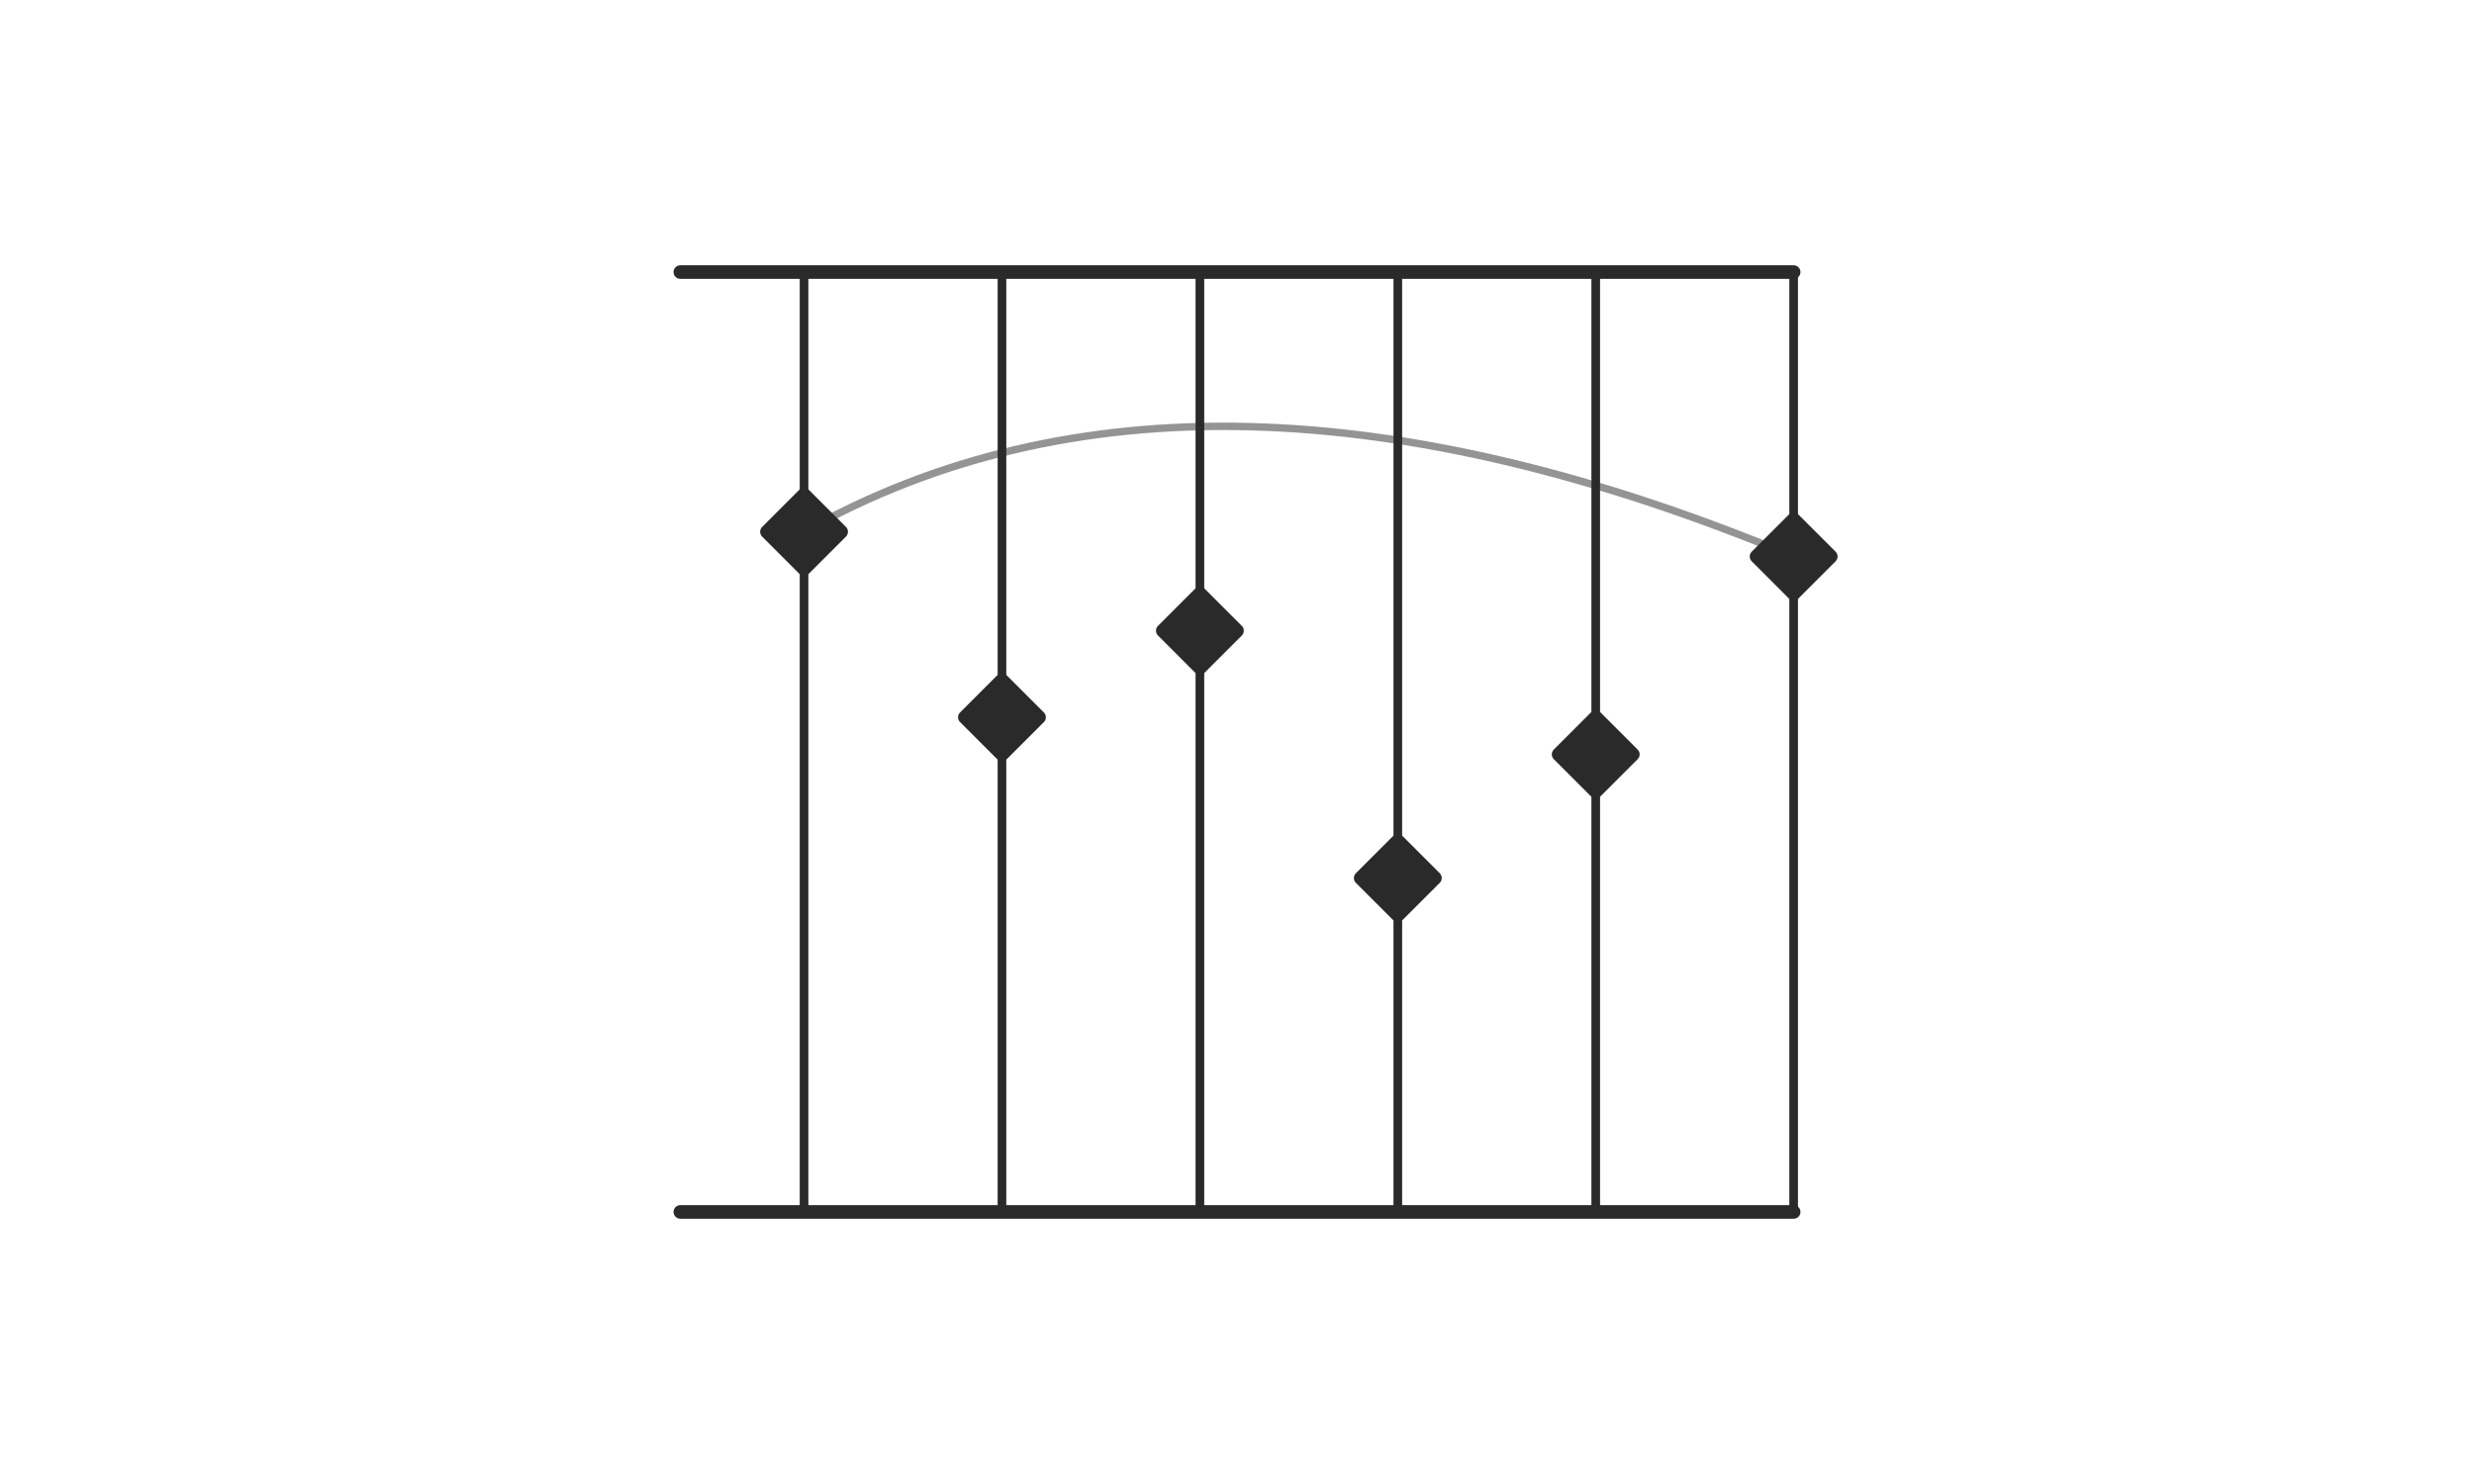
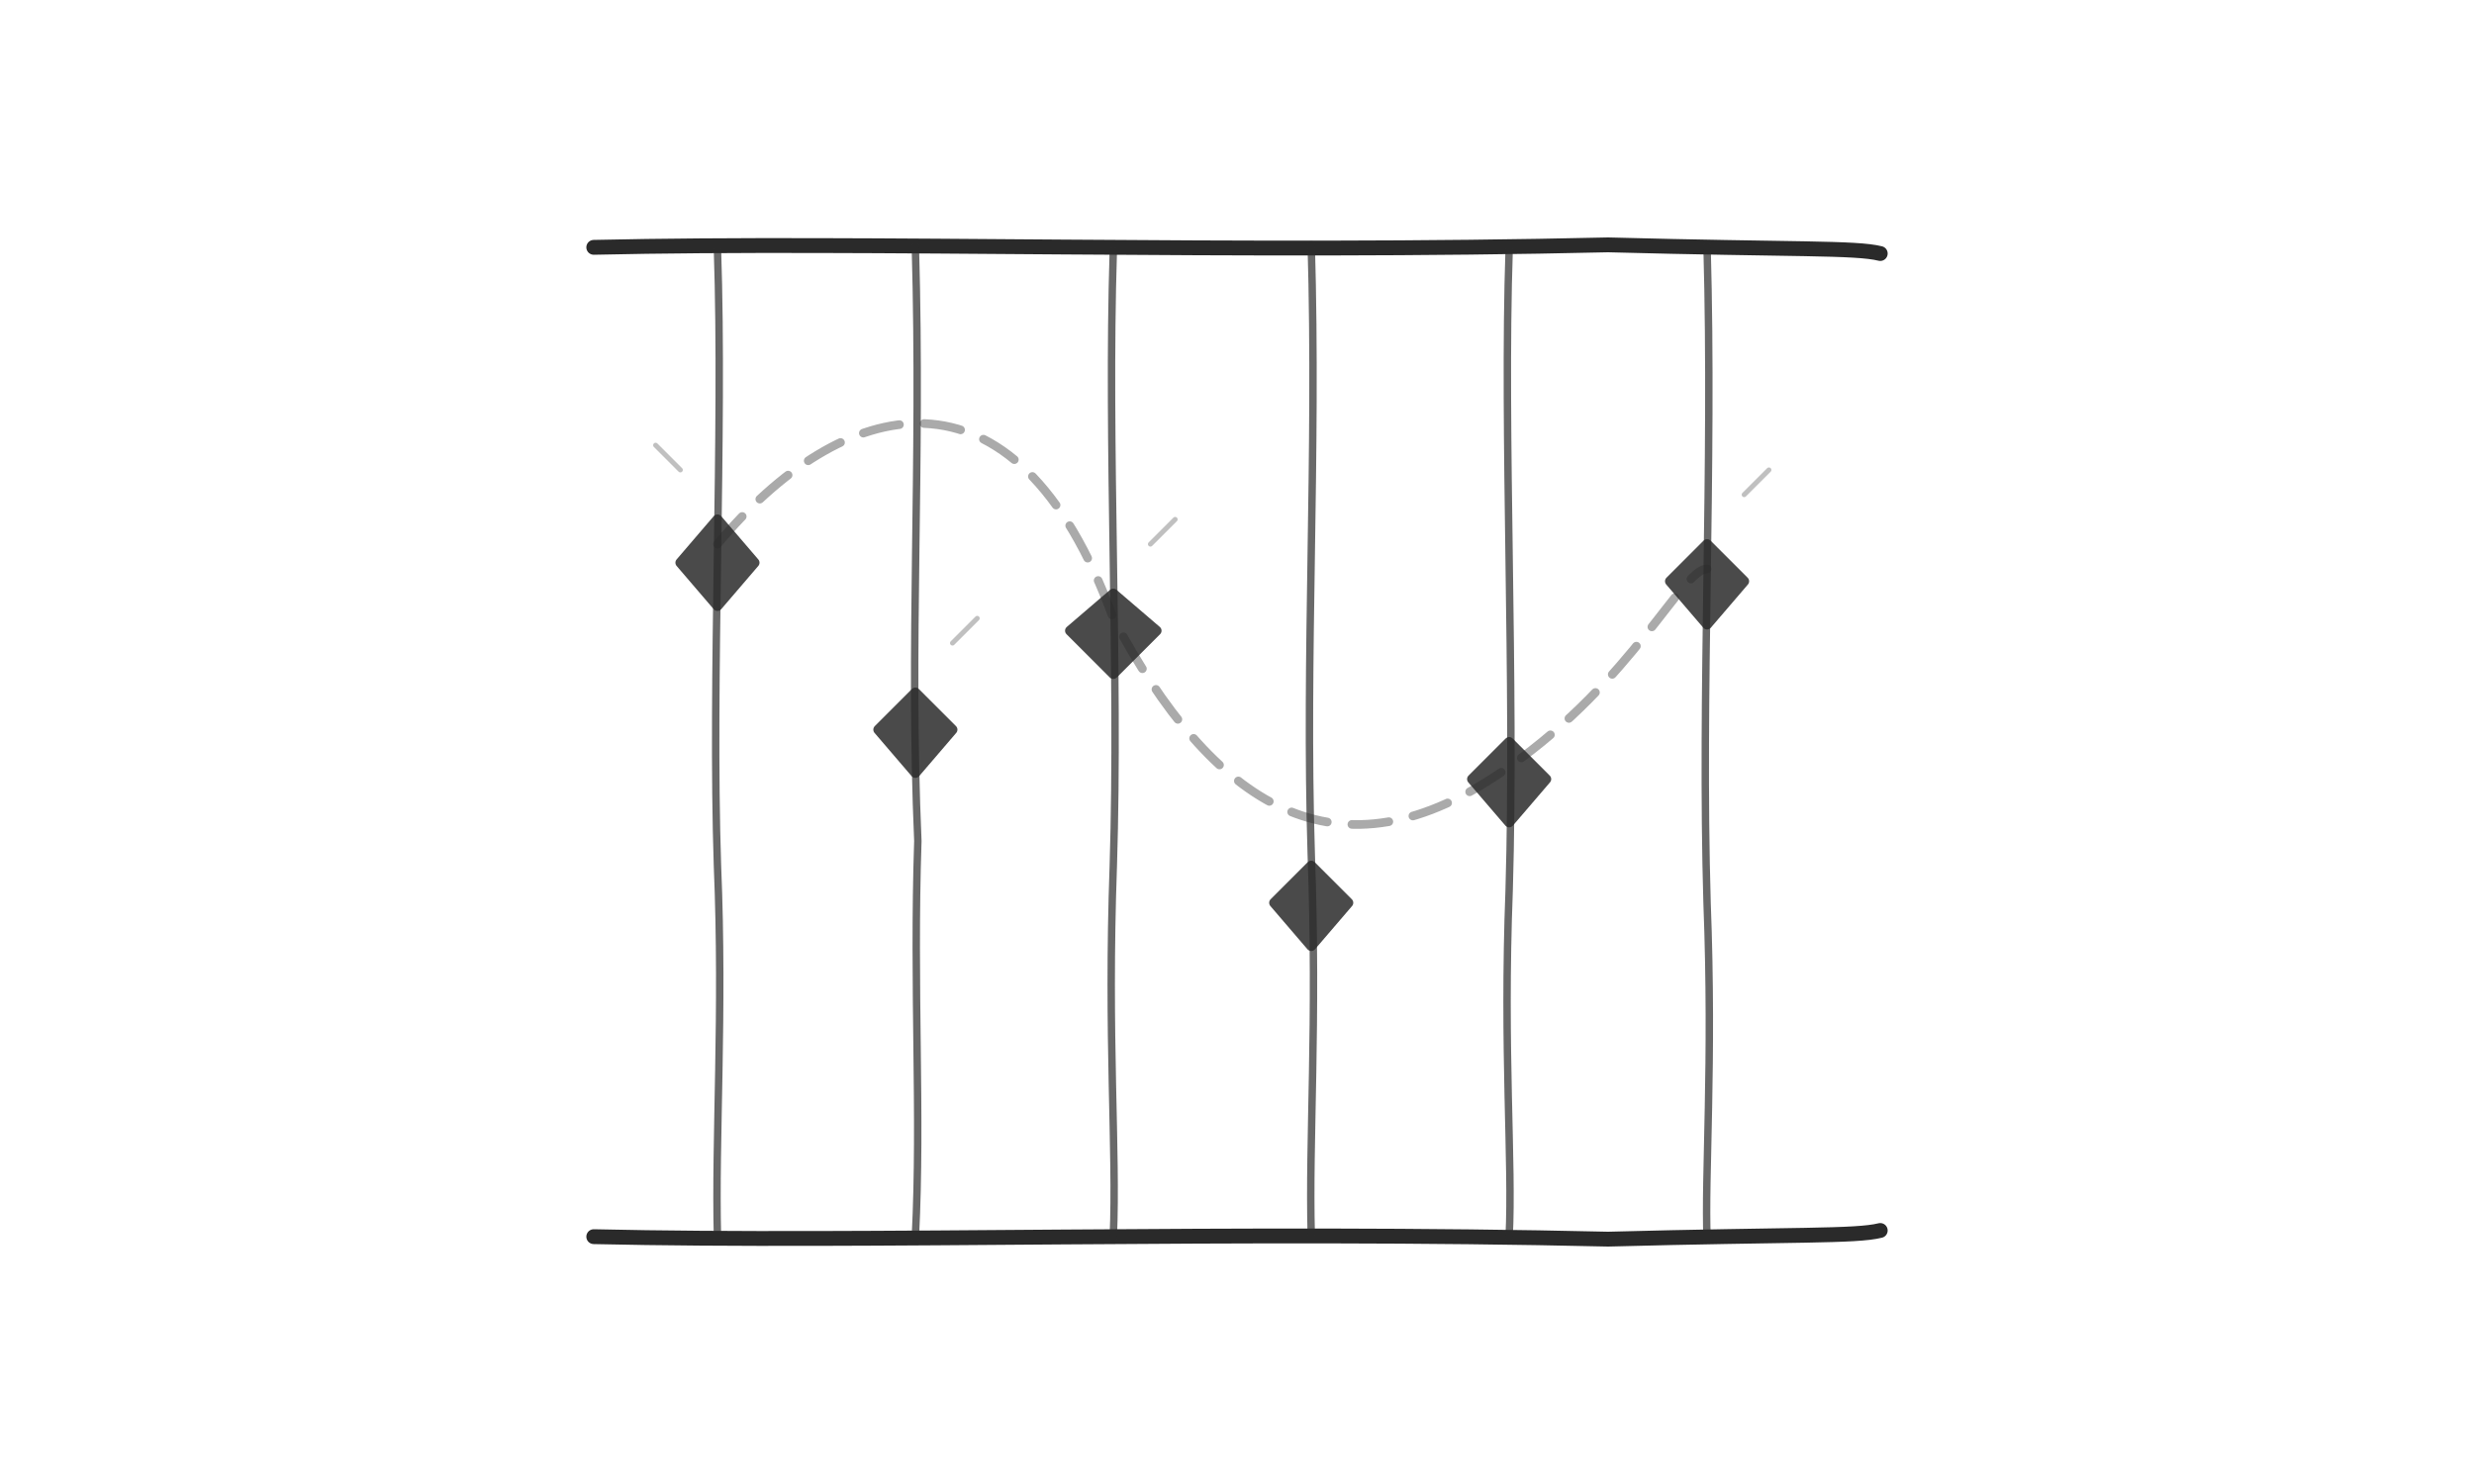
- <svg xmlns="http://www.w3.org/2000/svg" viewBox="0 0 200 120" fill="none" stroke="#2a2a2a" stroke-width="1.1" stroke-linecap="round" stroke-linejoin="round">
-   <line x1="55" y1="22" x2="145" y2="22" />
-   <line x1="55" y1="98" x2="145" y2="98" />
-   <line x1="65" y1="22" x2="65" y2="98" stroke-width="0.7" />
-   <line x1="81" y1="22" x2="81" y2="98" stroke-width="0.7" />
-   <line x1="97" y1="22" x2="97" y2="98" stroke-width="0.7" />
-   <line x1="113" y1="22" x2="113" y2="98" stroke-width="0.7" />
-   <line x1="129" y1="22" x2="129" y2="98" stroke-width="0.7" />
-   <line x1="145" y1="22" x2="145" y2="98" stroke-width="0.7" />
-   <path d="M65 40 l3 3 l-3 3 l-3 -3 z" fill="#2a2a2a" />
-   <path d="M81 55 l3 3 l-3 3 l-3 -3 z" fill="#2a2a2a" />
-   <path d="M97 48 l3 3 l-3 3 l-3 -3 z" fill="#2a2a2a" />
-   <path d="M113 68 l3 3 l-3 3 l-3 -3 z" fill="#2a2a2a" />
-   <path d="M129 58 l3 3 l-3 3 l-3 -3 z" fill="#2a2a2a" />
-   <path d="M145 42 l3 3 l-3 3 l-3 -3 z" fill="#2a2a2a" />
-   <path d="M65 43 Q97 25 145 45" stroke-width="0.6" opacity="0.5" />
+ <svg xmlns="http://www.w3.org/2000/svg" viewBox="0 0 200 120" fill="none" stroke="#2a2a2a" stroke-linecap="round" stroke-linejoin="round">
+   <path d="M48 20 C70 19.5, 100 20.5, 130 19.8 C145 20.2, 150 20, 152 20.5" stroke-width="1.2" />
+   <path d="M48 100 C70 100.5, 100 99.5, 130 100.2 C145 99.8, 150 100, 152 99.5" stroke-width="1.2" />
+   <path d="M58 20.2 C58.5 35, 57.5 55, 58 70 C58.5 82, 57.8 92, 58 100" stroke-width="0.6" opacity="0.7" />
+   <path d="M74 20 C74.5 38, 73.5 52, 74.2 68 C73.8 80, 74.5 90, 74 100" stroke-width="0.6" opacity="0.7" />
+   <path d="M90 20.3 C89.5 36, 90.5 54, 90 70 C89.5 84, 90.3 93, 90 100" stroke-width="0.6" opacity="0.7" />
+   <path d="M106 19.8 C106.5 37, 105.5 53, 106 69 C106.5 83, 105.8 92, 106 99.8" stroke-width="0.6" opacity="0.7" />
+   <path d="M122 20.2 C121.5 35, 122.5 55, 122 72 C121.5 85, 122.3 94, 122 100" stroke-width="0.6" opacity="0.7" />
+   <path d="M138 20 C138.5 38, 137.5 56, 138 73 C138.5 86, 137.8 95, 138 100.2" stroke-width="0.6" opacity="0.7" />
+   <path d="M58 42 L61 45.5 L58 49 L55 45.5 Z" stroke-width="0.8" fill="#2a2a2a" opacity="0.85" />
+   <path d="M74 56 L77 59 L74 62.5 L71 59 Z" stroke-width="0.8" fill="#2a2a2a" opacity="0.85" />
+   <path d="M90 48 L93.5 51 L90 54.5 L86.5 51 Z" stroke-width="0.8" fill="#2a2a2a" opacity="0.85" />
+   <path d="M106 70 L109 73 L106 76.5 L103 73 Z" stroke-width="0.8" fill="#2a2a2a" opacity="0.85" />
+   <path d="M122 60 L125 63 L122 66.5 L119 63 Z" stroke-width="0.8" fill="#2a2a2a" opacity="0.85" />
+   <path d="M138 44 L141 47 L138 50.5 L135 47 Z" stroke-width="0.8" fill="#2a2a2a" opacity="0.85" />
+   <path d="M58 44 C68 32, 82 28, 90 50 C98 65, 108 72, 122 62 C132 55, 136 46, 138 46" stroke-width="0.7" opacity="0.4" stroke-dasharray="3 2" />
+   <path d="M55 38 L53 36" stroke-width="0.4" opacity="0.3" />
+   <path d="M77 52 L79 50" stroke-width="0.4" opacity="0.3" />
+   <path d="M93 44 L95 42" stroke-width="0.4" opacity="0.3" />
+   <path d="M141 40 L143 38" stroke-width="0.4" opacity="0.3" />
</svg>
